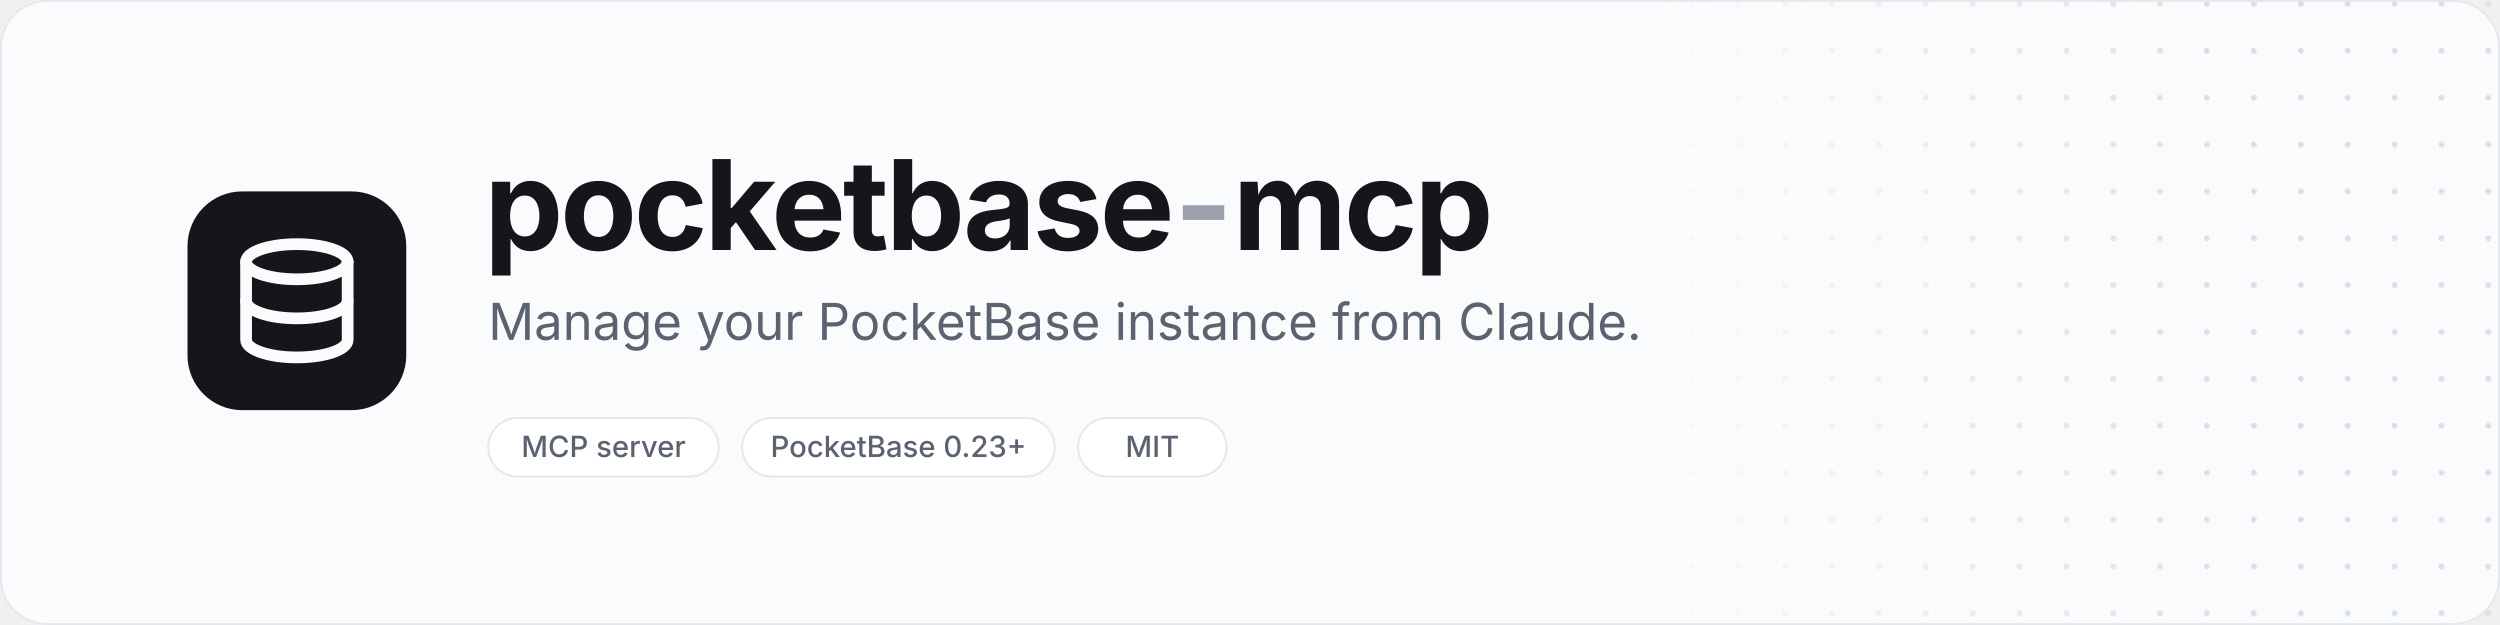
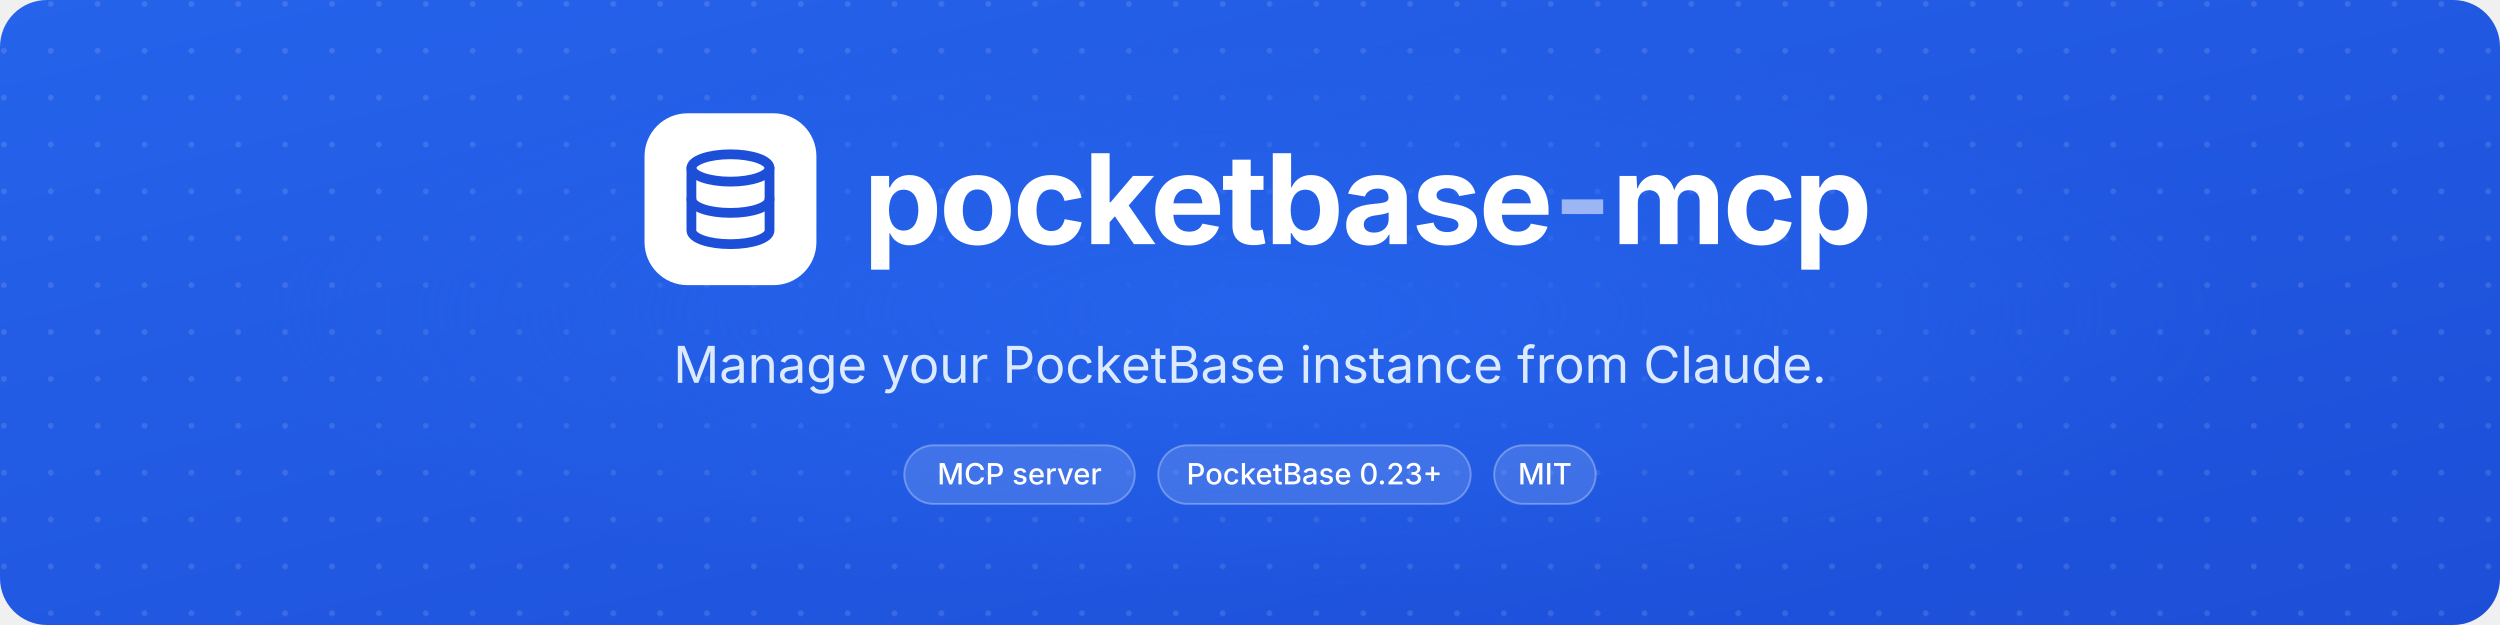
<svg xmlns="http://www.w3.org/2000/svg" width="1280" height="320" viewBox="0 0 1280 320" role="img" aria-labelledby="title desc">
  <defs>
+     <linearGradient id="bg" x1="0" x2="1" y1="0" y2="1">
+       <stop offset="0" stop-color="#2563eb" />
+       <stop offset="1" stop-color="#1d4ed8" />
+     </linearGradient>
    <pattern id="dots" width="24" height="24" patternUnits="userSpaceOnUse">
-       <circle cx="2" cy="2" r="1.5" fill="#d9dce3" />
+       <circle cx="2" cy="2" r="1.5" fill="#ffffff" fill-opacity="0.12" />
    </pattern>
-     <linearGradient id="fade" x1="0" x2="1" y1="0" y2="0">
-       <stop offset="0" stop-color="#fafbfc" stop-opacity="1" />
-       <stop offset="1" stop-color="#fafbfc" stop-opacity="0" />
-     </linearGradient>
+     <radialGradient id="glow" cx="0.5" cy="0.5" r="0.5">
+       <stop offset="0" stop-color="#2563eb" stop-opacity="1" />
+       <stop offset="1" stop-color="#2563eb" stop-opacity="0" />
+     </radialGradient>
  </defs>
-   <rect width="1280" height="320" rx="24" fill="#fafbfc" />
-   <rect x="840" y="0" width="440" height="320" fill="url(#dots)" />
-   <rect x="840" y="0" width="300" height="320" fill="url(#fade)" />
-   <rect x="0.5" y="0.5" width="1279" height="319" rx="23.5" fill="none" stroke="#e4e7ec" />
-   <g transform="translate(96 98)">
-     <rect width="112" height="112" rx="28" fill="#16161a" />
-     <g fill="none" stroke="#fafbfc" stroke-width="6" stroke-linecap="round">
-       <ellipse cx="56" cy="36" rx="26" ry="9" />
-       <path d="M30 36v40c0 5 11.6 9 26 9s26-4 26-9V36" />
-       <path d="M30 56c0 5 11.6 9 26 9s26-4 26-9" />
+   <rect width="1280" height="320" rx="24" fill="url(#bg)" />
+   <rect width="1280" height="320" rx="24" fill="url(#dots)" />
+   <ellipse cx="640" cy="160" rx="520" ry="150" fill="url(#glow)" />
+   <g transform="translate(330 58)">
+     <rect width="88" height="88" rx="22" fill="#ffffff" />
+     <g fill="none" stroke="#1d4ed8" stroke-width="5" stroke-linecap="round">
+       <ellipse cx="44" cy="28" rx="20" ry="7" />
+       <path d="M24 28v32c0 4 9 7 20 7s20-3 20-7V28" />
+       <path d="M24 44c0 4 9 7 20 7s20-3 20-7" />
    </g>
  </g>
  <g font-family="Inter, -apple-system, 'Segoe UI', Helvetica, Arial, sans-serif">
-     <text x="248" y="128" font-size="64" font-weight="700" fill="#16161a" letter-spacing="-1.5">pocketbase<tspan fill="#9aa1ad">-</tspan>mcp</text>
-     <text x="250" y="174" font-size="26" font-weight="400" fill="#5b6270">Manage your PocketBase instance from Claude.</text>
-     <g font-size="15" font-weight="500" fill="#5b6270">
-       <rect x="250" y="214" width="118" height="30" rx="15" fill="#ffffff" stroke="#e4e7ec" />
-       <text x="309" y="234" text-anchor="middle">MCP server</text>
-       <rect x="380" y="214" width="160" height="30" rx="15" fill="#ffffff" stroke="#e4e7ec" />
-       <text x="460" y="234" text-anchor="middle">PocketBase 0.23+</text>
-       <rect x="552" y="214" width="76" height="30" rx="15" fill="#ffffff" stroke="#e4e7ec" />
-       <text x="590" y="234" text-anchor="middle">MIT</text>
+     <text x="442" y="125" font-size="64" font-weight="700" fill="#ffffff" letter-spacing="-1.5">pocketbase<tspan fill-opacity="0.55">-</tspan>mcp</text>
+     <text x="640" y="196" font-size="26" font-weight="400" fill="#dbeafe" text-anchor="middle">Manage your PocketBase instance from Claude.</text>
+     <g font-size="15" font-weight="500" fill="#ffffff" text-anchor="middle">
+       <rect x="463" y="228" width="118" height="30" rx="15" fill="#ffffff" fill-opacity="0.14" stroke="#ffffff" stroke-opacity="0.3" />
+       <text x="522" y="248">MCP server</text>
+       <rect x="593" y="228" width="160" height="30" rx="15" fill="#ffffff" fill-opacity="0.14" stroke="#ffffff" stroke-opacity="0.3" />
+       <text x="673" y="248">PocketBase 0.23+</text>
+       <rect x="765" y="228" width="52" height="30" rx="15" fill="#ffffff" fill-opacity="0.14" stroke="#ffffff" stroke-opacity="0.3" />
+       <text x="791" y="248">MIT</text>
    </g>
  </g>
</svg>
